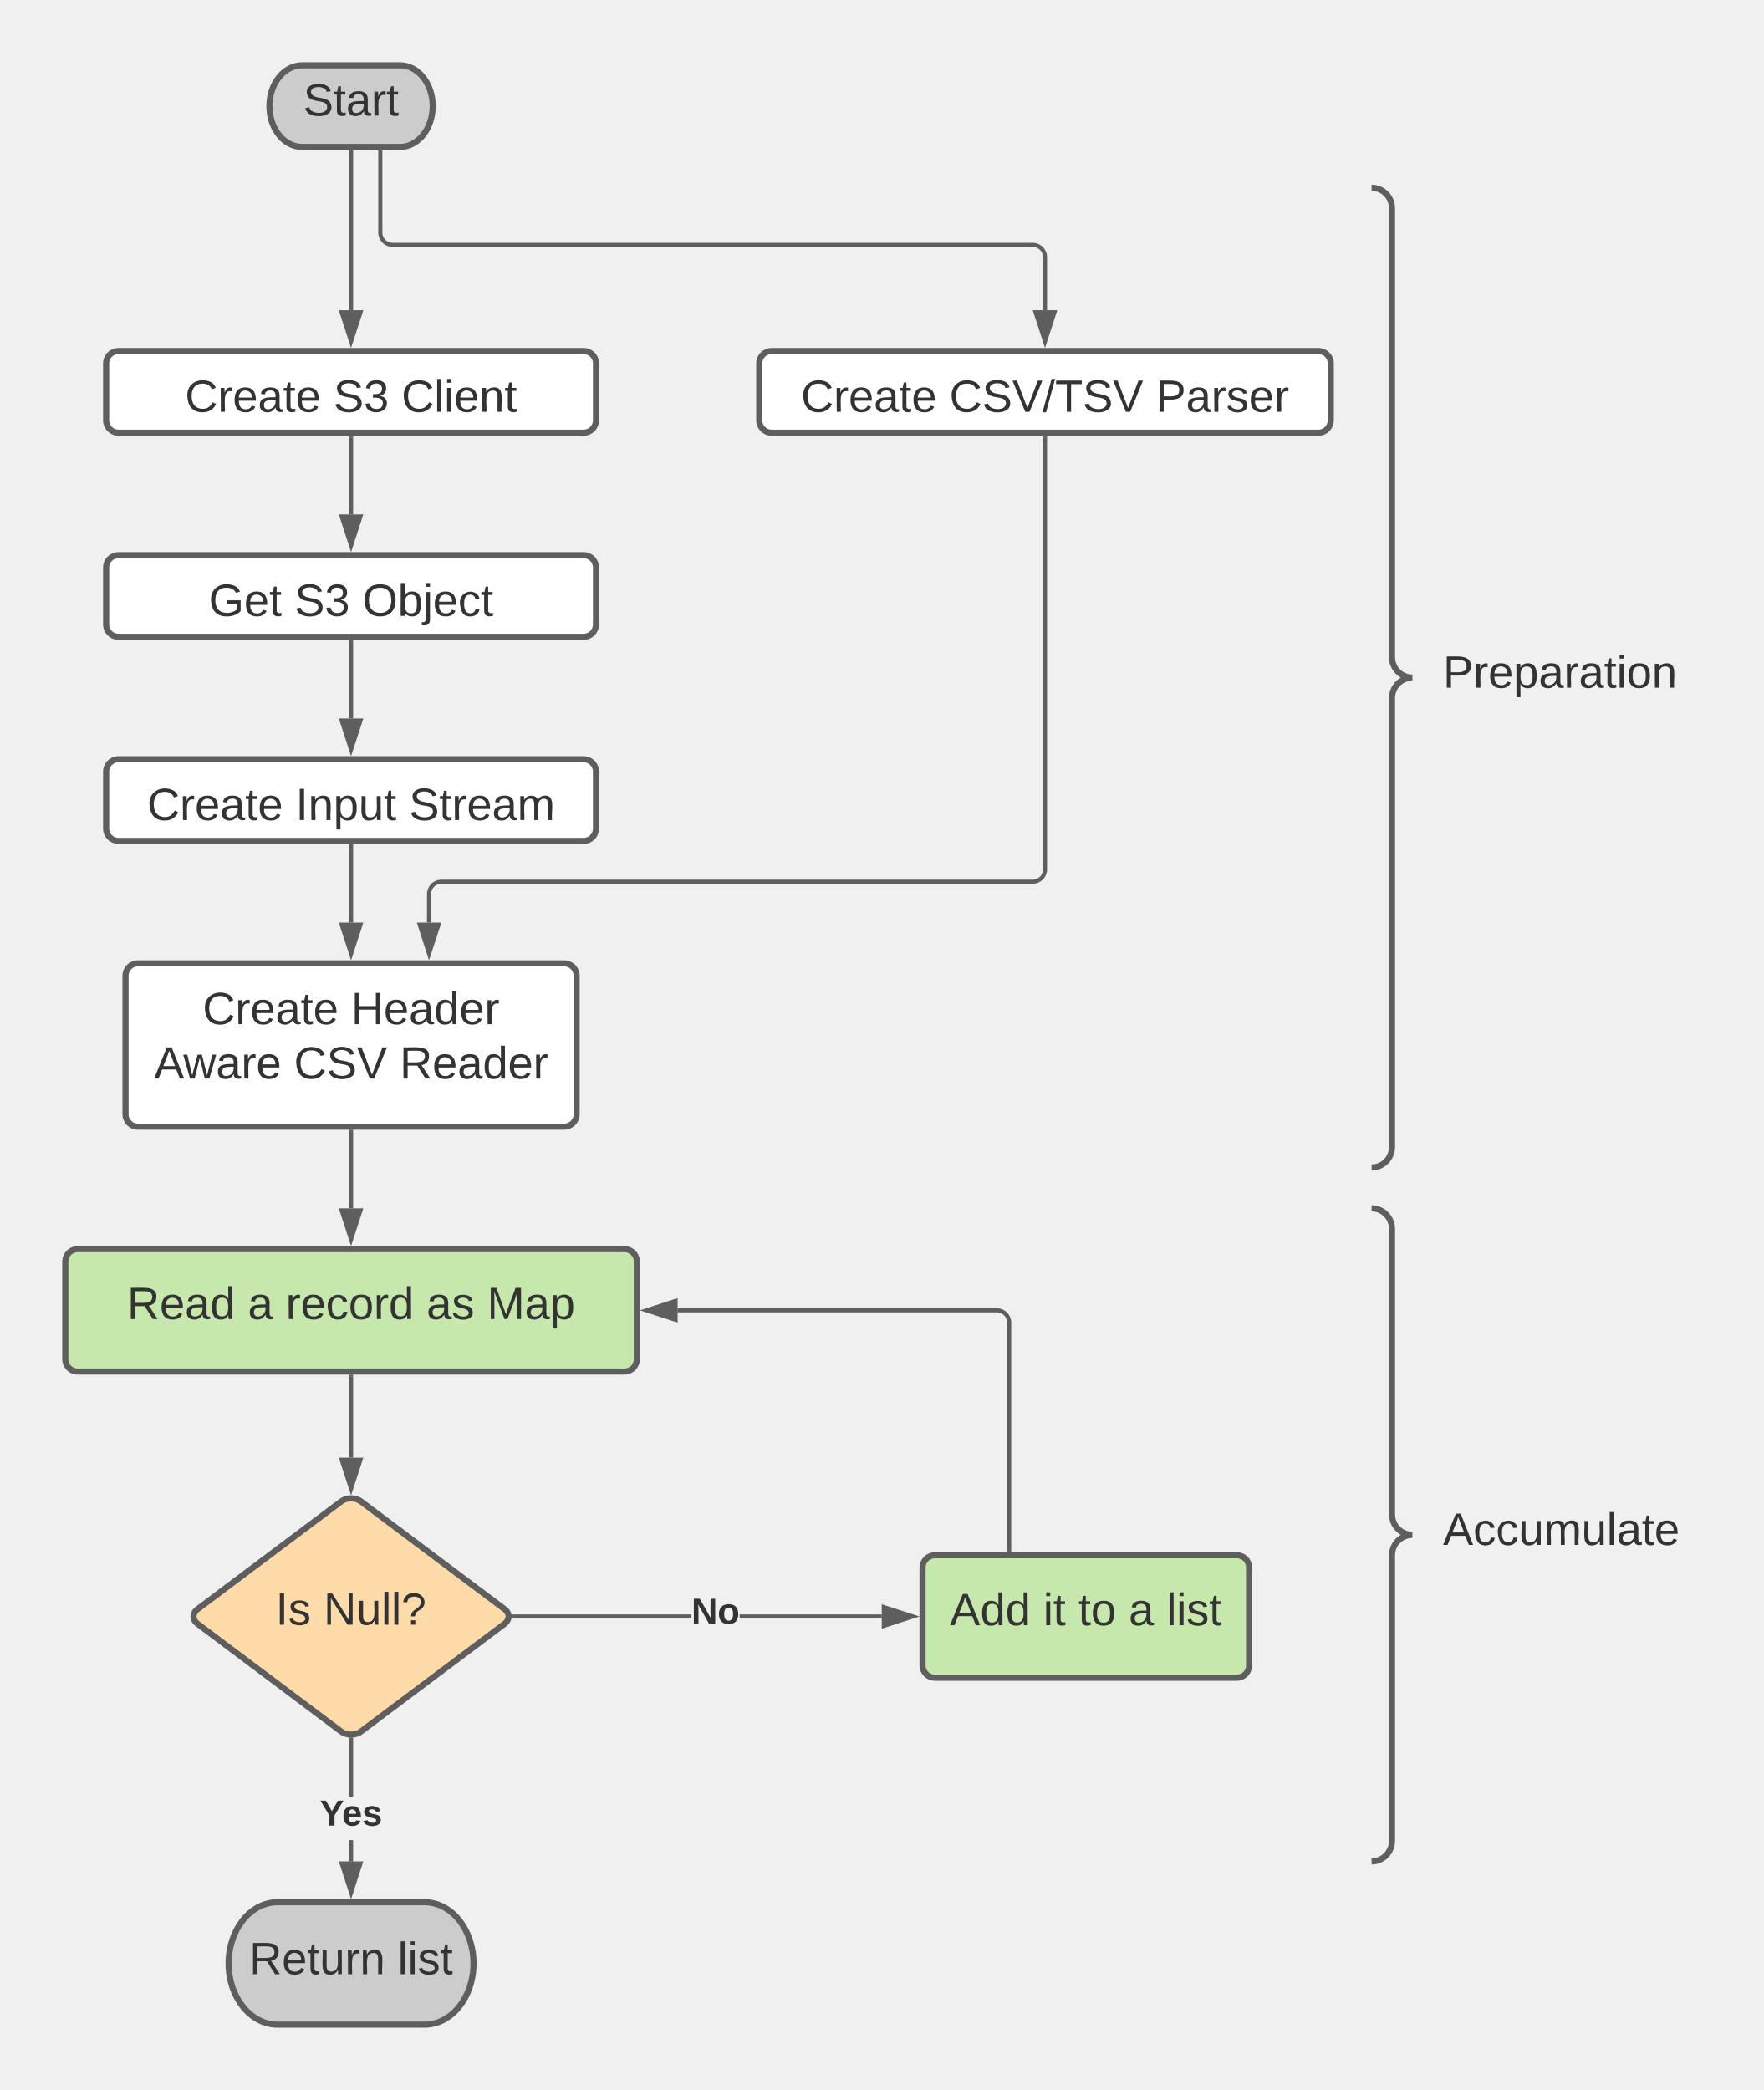
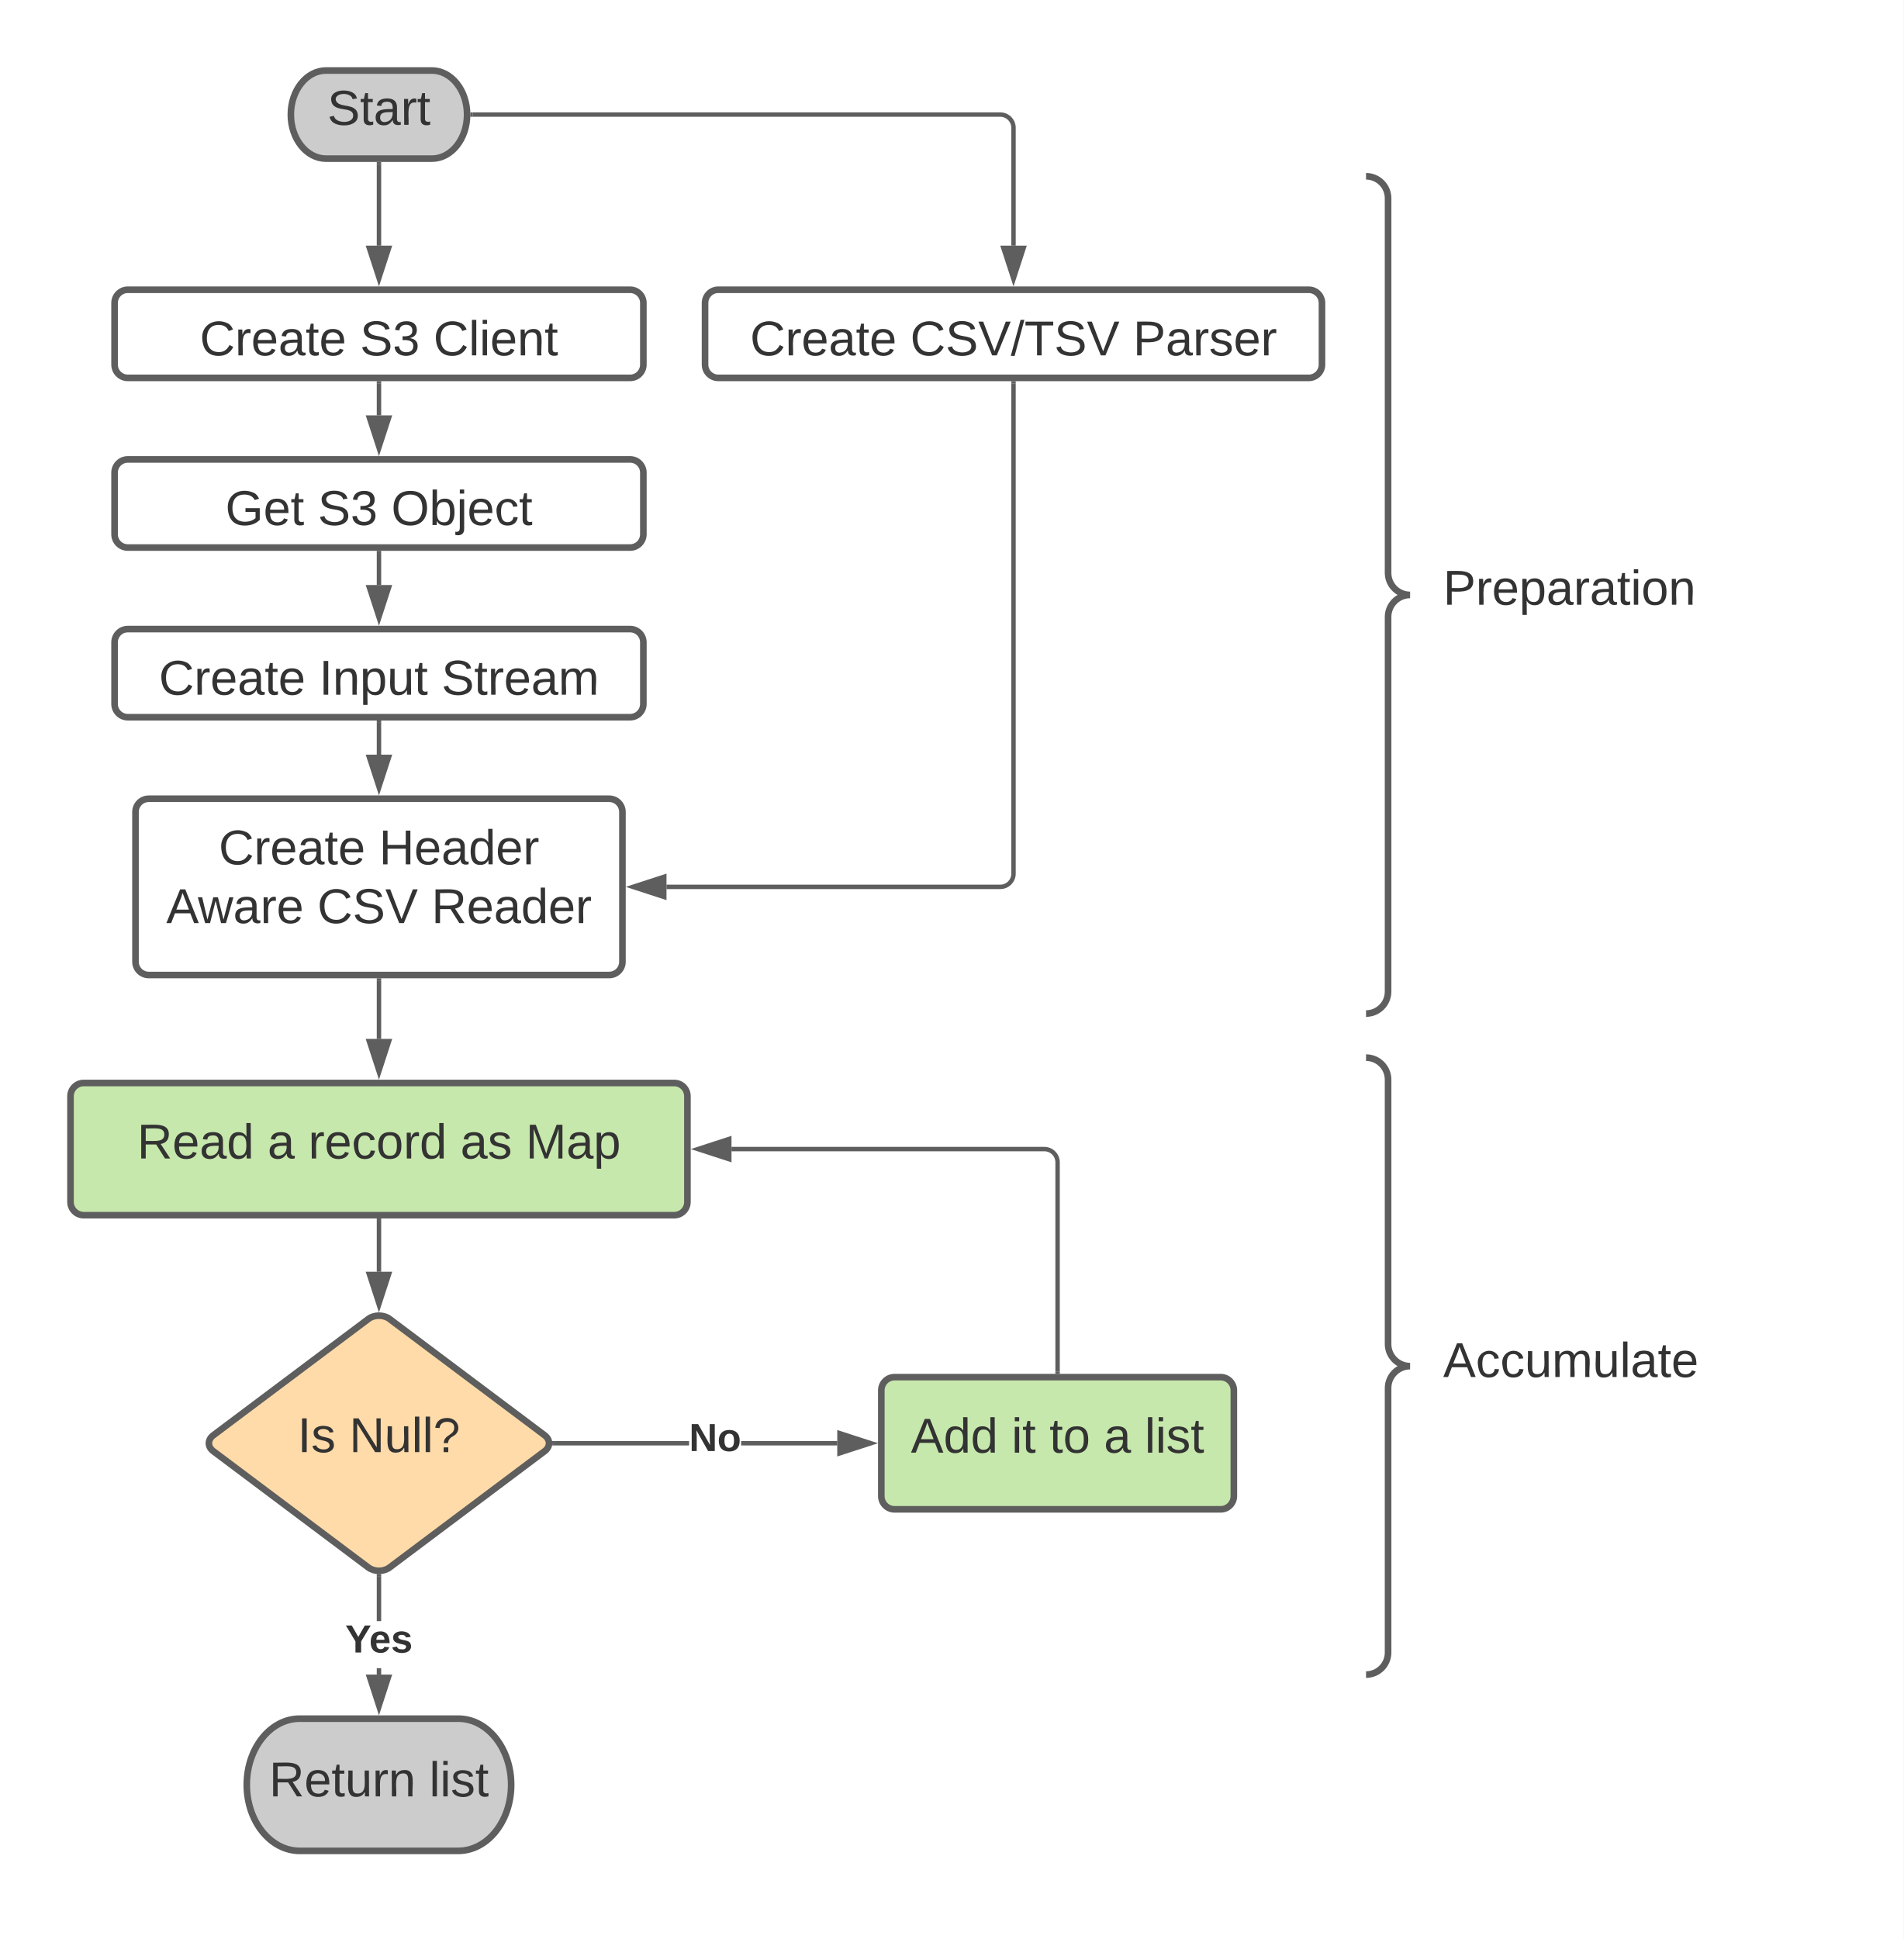
- <svg xmlns="http://www.w3.org/2000/svg" xmlns:ns1="lucid" xmlns:xlink="http://www.w3.org/1999/xlink" width="864" height="1024">
+ <svg xmlns="http://www.w3.org/2000/svg" xmlns:ns1="lucid" xmlns:xlink="http://www.w3.org/1999/xlink" width="864" height="880">
  <g transform="translate(0 0)" ns1:page-tab-id="0_0">
+     <path d="M0 0h864v880H0z" fill="#fff" />
    <path d="M196 32c8.84 0 16 8.95 16 20s-7.16 20-16 20h-48c-8.84 0-16-8.95-16-20s7.16-20 16-20z" stroke="#5e5e5e" stroke-width="3" fill="#ccc" />
    <use xlink:href="#a" transform="matrix(1,0,0,1,137,37) translate(11.57407 19.65278)" />
-     <path d="M52 178c0-3.3 2.7-6 6-6h228c3.3 0 6 2.7 6 6v28c0 3.3-2.7 6-6 6H58c-3.3 0-6-2.7-6-6z" stroke="#5e5e5e" stroke-width="3" fill="#fff" />
-     <use xlink:href="#b" transform="matrix(1,0,0,1,64,184) translate(26.67284 17.77778)" />
-     <use xlink:href="#c" transform="matrix(1,0,0,1,64,184) translate(99.38889 17.77778)" />
-     <use xlink:href="#d" transform="matrix(1,0,0,1,64,184) translate(132.7222 17.77778)" />
-     <path d="M52 278c0-3.3 2.7-6 6-6h228c3.3 0 6 2.7 6 6v28c0 3.3-2.7 6-6 6H58c-3.3 0-6-2.7-6-6z" stroke="#5e5e5e" stroke-width="3" fill="#fff" />
-     <use xlink:href="#e" transform="matrix(1,0,0,1,64,284) translate(38.27778 17.77778)" />
-     <use xlink:href="#c" transform="matrix(1,0,0,1,64,284) translate(80.25309 17.77778)" />
-     <use xlink:href="#f" transform="matrix(1,0,0,1,64,284) translate(113.5864 17.77778)" />
-     <path d="M52 378c0-3.3 2.7-6 6-6h228c3.3 0 6 2.7 6 6v28c0 3.3-2.7 6-6 6H58c-3.3 0-6-2.7-6-6z" stroke="#5e5e5e" stroke-width="3" fill="#fff" />
-     <use xlink:href="#b" transform="matrix(1,0,0,1,64,384) translate(8.123457 17.77778)" />
-     <use xlink:href="#g" transform="matrix(1,0,0,1,64,384) translate(80.83951 17.77778)" />
-     <use xlink:href="#h" transform="matrix(1,0,0,1,64,384) translate(136.3951 17.77778)" />
-     <path d="M172 74.5V152" stroke="#5e5e5e" stroke-width="2" fill="none" />
+     <path d="M52 137.5c0-3.3 2.7-6 6-6h228c3.3 0 6 2.7 6 6v28c0 3.3-2.7 6-6 6H58c-3.3 0-6-2.7-6-6z" stroke="#5e5e5e" stroke-width="3" fill="#fff" />
+     <use xlink:href="#b" transform="matrix(1,0,0,1,64,143.5) translate(26.67284 17.77778)" />
+     <use xlink:href="#c" transform="matrix(1,0,0,1,64,143.5) translate(99.38889 17.77778)" />
+     <use xlink:href="#d" transform="matrix(1,0,0,1,64,143.5) translate(132.7222 17.77778)" />
+     <path d="M52 214.5c0-3.3 2.7-6 6-6h228c3.3 0 6 2.7 6 6v28c0 3.3-2.7 6-6 6H58c-3.3 0-6-2.7-6-6z" stroke="#5e5e5e" stroke-width="3" fill="#fff" />
+     <use xlink:href="#e" transform="matrix(1,0,0,1,64,220.5) translate(38.27778 17.77778)" />
+     <use xlink:href="#c" transform="matrix(1,0,0,1,64,220.5) translate(80.25309 17.77778)" />
+     <use xlink:href="#f" transform="matrix(1,0,0,1,64,220.5) translate(113.5864 17.77778)" />
+     <path d="M52 291.5c0-3.3 2.7-6 6-6h228c3.3 0 6 2.7 6 6v28c0 3.3-2.7 6-6 6H58c-3.3 0-6-2.7-6-6z" stroke="#5e5e5e" stroke-width="3" fill="#fff" />
+     <use xlink:href="#b" transform="matrix(1,0,0,1,64,297.5) translate(8.123457 17.77778)" />
+     <use xlink:href="#g" transform="matrix(1,0,0,1,64,297.5) translate(80.83951 17.77778)" />
+     <use xlink:href="#h" transform="matrix(1,0,0,1,64,297.5) translate(136.3951 17.77778)" />
+     <path d="M172 74.5v37" stroke="#5e5e5e" stroke-width="2" fill="none" />
    <path d="M173 74.53h-2V73.5h2z" fill="#5e5e5e" />
-     <path d="M172 167.26L167.36 153h9.28z" stroke="#5e5e5e" stroke-width="2" fill="#5e5e5e" />
-     <path d="M172 214.5V252" stroke="#5e5e5e" stroke-width="2" fill="none" />
-     <path d="M173 214.53h-2v-1.03h2z" fill="#5e5e5e" />
-     <path d="M172 267.26L167.36 253h9.28z" stroke="#5e5e5e" stroke-width="2" fill="#5e5e5e" />
-     <path d="M172 314.5V352" stroke="#5e5e5e" stroke-width="2" fill="none" />
-     <path d="M173 314.53h-2v-1.03h2z" fill="#5e5e5e" />
-     <path d="M172 367.26L167.36 353h9.28z" stroke="#5e5e5e" stroke-width="2" fill="#5e5e5e" />
-     <path d="M372 178c0-3.3 2.7-6 6-6h268c3.3 0 6 2.7 6 6v28c0 3.3-2.7 6-6 6H378c-3.3 0-6-2.7-6-6z" stroke="#5e5e5e" stroke-width="3" fill="#fff" />
-     <use xlink:href="#b" transform="matrix(1,0,0,1,384,184) translate(8.432099 17.77778)" />
-     <use xlink:href="#i" transform="matrix(1,0,0,1,384,184) translate(81.14815 17.77778)" />
-     <use xlink:href="#j" transform="matrix(1,0,0,1,384,184) translate(182.2593 17.77778)" />
-     <path d="M186.33 74.5V114c0 3.3 2.7 6 6 6H506c3.3 0 6 2.7 6 6v26" stroke="#5e5e5e" stroke-width="2" fill="none" />
-     <path d="M187.33 74.53h-2V73.5h2z" fill="#5e5e5e" />
-     <path d="M512 167.26L507.36 153h9.28z" stroke="#5e5e5e" stroke-width="2" fill="#5e5e5e" />
-     <path d="M61.5 478c0-3.3 2.7-6 6-6h209c3.3 0 6 2.7 6 6v68c0 3.3-2.7 6-6 6h-209c-3.3 0-6-2.7-6-6z" stroke="#5e5e5e" stroke-width="3" fill="#fff" />
-     <use xlink:href="#b" transform="matrix(1,0,0,1,73.5,484) translate(25.78395 17.77778)" />
-     <use xlink:href="#k" transform="matrix(1,0,0,1,73.5,484) translate(98.5 17.77778)" />
-     <use xlink:href="#l" transform="matrix(1,0,0,1,73.5,484) translate(1.95679 44.44444)" />
-     <use xlink:href="#m" transform="matrix(1,0,0,1,73.5,484) translate(70.53704 44.44444)" />
-     <use xlink:href="#n" transform="matrix(1,0,0,1,73.5,484) translate(122.3272 44.44444)" />
-     <path d="M172 414.5V452" stroke="#5e5e5e" stroke-width="2" fill="none" />
-     <path d="M173 414.53h-2v-1.03h2z" fill="#5e5e5e" />
-     <path d="M172 467.26L167.36 453h9.28z" stroke="#5e5e5e" stroke-width="2" fill="#5e5e5e" />
-     <path d="M512 214.5V426c0 3.3-2.7 6-6 6H216.2c-3.3 0-6 2.7-6 6v14" stroke="#5e5e5e" stroke-width="2" fill="none" />
-     <path d="M513 214.53h-2v-1.03h2z" fill="#5e5e5e" />
-     <path d="M210.2 467.26L205.6 453h9.27z" stroke="#5e5e5e" stroke-width="2" fill="#5e5e5e" />
-     <path d="M32 618c0-3.3 2.7-6 6-6h268c3.3 0 6 2.7 6 6v48c0 3.3-2.7 6-6 6H38c-3.3 0-6-2.7-6-6z" stroke="#5e5e5e" stroke-width="3" fill="#c7e8ac" />
-     <use xlink:href="#o" transform="matrix(1,0,0,1,44,624) translate(18.24691 22.27778)" />
-     <use xlink:href="#p" transform="matrix(1,0,0,1,44,624) translate(77.44444 22.27778)" />
-     <use xlink:href="#q" transform="matrix(1,0,0,1,44,624) translate(95.96296 22.27778)" />
-     <use xlink:href="#r" transform="matrix(1,0,0,1,44,624) translate(164.9753 22.27778)" />
-     <use xlink:href="#s" transform="matrix(1,0,0,1,44,624) translate(194.6049 22.27778)" />
-     <path d="M172 554.5V592" stroke="#5e5e5e" stroke-width="2" fill="none" />
-     <path d="M173 554.53h-2v-1.03h2z" fill="#5e5e5e" />
-     <path d="M172 607.26L167.36 593h9.28z" stroke="#5e5e5e" stroke-width="2" fill="#5e5e5e" />
-     <path d="M167.2 735.6c2.65-2 6.95-2 9.6 0l70.4 52.8c2.65 2 2.65 5.2 0 7.2l-70.4 52.8c-2.65 2-6.95 2-9.6 0l-70.4-52.8c-2.65-2-2.65-5.2 0-7.2z" stroke="#5e5e5e" stroke-width="3" fill="#ffdba9" />
-     <use xlink:href="#t" transform="matrix(1,0,0,1,97,737) translate(38.06056 59.02778)" />
-     <use xlink:href="#u" transform="matrix(1,0,0,1,97,737) translate(61.51735 59.02778)" />
-     <path d="M172 674.5v39.67" stroke="#5e5e5e" stroke-width="2" fill="none" />
-     <path d="M173 674.53h-2v-1.03h2z" fill="#5e5e5e" />
-     <path d="M172 729.43l-4.64-14.26h9.28z" stroke="#5e5e5e" stroke-width="2" fill="#5e5e5e" />
-     <path d="M173 912h-2v-10.42h2zm0-31.75h-2v-27.92h2z" fill="#5e5e5e" />
-     <path d="M173 851.35v1h-2v-1.04zM172 927.26L167.36 913h9.28z" fill="#5e5e5e" />
-     <path d="M172 930.5l-6-18.5h12zm-3.26-16.5l3.26 10.03 3.26-10.03z" fill="#5e5e5e" />
-     <use xlink:href="#v" transform="matrix(1,0,0,1,156.6914,880.248) translate(0 14.22222)" />
-     <path d="M208 932c13.25 0 24 13.43 24 30s-10.75 30-24 30h-72c-13.25 0-24-13.43-24-30s10.75-30 24-30z" stroke="#5e5e5e" stroke-width="3" fill="#ccc" />
-     <use xlink:href="#w" transform="matrix(1,0,0,1,117,937) translate(5.123457 30.27778)" />
-     <use xlink:href="#x" transform="matrix(1,0,0,1,117,937) translate(77.83951 30.27778)" />
-     <path d="M338.75 793H251.6v-2h87.15zm93.25 0h-69.64v-2H432z" fill="#5e5e5e" />
-     <path d="M251.64 793h-1.1l.18-.4-.28-1.6h1.2zM447.26 792L433 796.64v-9.28z" fill="#5e5e5e" />
-     <path d="M450.5 792l-18.5 6v-12zm-16.5 3.26l10.03-3.26-10.03-3.26z" fill="#5e5e5e" />
+     <path d="M172 126.76l-4.64-14.26h9.28z" stroke="#5e5e5e" stroke-width="2" fill="#5e5e5e" />
+     <path d="M172 174v14.5" stroke="#5e5e5e" stroke-width="2" fill="none" />
+     <path d="M173 174.03h-2V173h2z" fill="#5e5e5e" />
+     <path d="M172 203.76l-4.64-14.26h9.28z" stroke="#5e5e5e" stroke-width="2" fill="#5e5e5e" />
+     <path d="M172 251v14.5" stroke="#5e5e5e" stroke-width="2" fill="none" />
+     <path d="M173 251.03h-2V250h2z" fill="#5e5e5e" />
+     <path d="M172 280.76l-4.64-14.26h9.28z" stroke="#5e5e5e" stroke-width="2" fill="#5e5e5e" />
+     <path d="M320 137.5c0-3.3 2.7-6 6-6h268c3.3 0 6 2.7 6 6v28c0 3.3-2.7 6-6 6H326c-3.3 0-6-2.7-6-6z" stroke="#5e5e5e" stroke-width="3" fill="#fff" />
+     <use xlink:href="#b" transform="matrix(1,0,0,1,332,143.5) translate(8.432099 17.77778)" />
+     <use xlink:href="#i" transform="matrix(1,0,0,1,332,143.5) translate(81.14815 17.77778)" />
+     <use xlink:href="#j" transform="matrix(1,0,0,1,332,143.5) translate(182.2593 17.77778)" />
+     <path d="M214.5 52H454c3.3 0 6 2.7 6 6v53.5" stroke="#5e5e5e" stroke-width="2" fill="none" />
+     <path d="M214.53 53h-1.14l.1-.93-.03-1.07h1.06z" fill="#5e5e5e" />
+     <path d="M460 126.76l-4.64-14.26h9.28z" stroke="#5e5e5e" stroke-width="2" fill="#5e5e5e" />
+     <path d="M61.5 368.5c0-3.3 2.7-6 6-6h209c3.3 0 6 2.7 6 6v68c0 3.3-2.7 6-6 6h-209c-3.3 0-6-2.7-6-6z" stroke="#5e5e5e" stroke-width="3" fill="#fff" />
+     <use xlink:href="#b" transform="matrix(1,0,0,1,73.5,374.5) translate(25.78395 17.77778)" />
+     <use xlink:href="#k" transform="matrix(1,0,0,1,73.5,374.5) translate(98.5 17.77778)" />
+     <use xlink:href="#l" transform="matrix(1,0,0,1,73.5,374.5) translate(1.95679 44.44444)" />
+     <use xlink:href="#m" transform="matrix(1,0,0,1,73.5,374.5) translate(70.53704 44.44444)" />
+     <use xlink:href="#n" transform="matrix(1,0,0,1,73.5,374.5) translate(122.3272 44.44444)" />
+     <path d="M172 328v14.5" stroke="#5e5e5e" stroke-width="2" fill="none" />
+     <path d="M173 328.03h-2V327h2z" fill="#5e5e5e" />
+     <path d="M172 357.76l-4.64-14.26h9.28z" stroke="#5e5e5e" stroke-width="2" fill="#5e5e5e" />
+     <path d="M460 174v222.5c0 3.3-2.7 6-6 6H302.5" stroke="#5e5e5e" stroke-width="2" fill="none" />
+     <path d="M461 174.03h-2V173h2z" fill="#5e5e5e" />
+     <path d="M287.24 402.5l14.26-4.64v9.28z" stroke="#5e5e5e" stroke-width="2" fill="#5e5e5e" />
+     <path d="M32 497.5c0-3.3 2.7-6 6-6h268c3.3 0 6 2.7 6 6v48c0 3.3-2.7 6-6 6H38c-3.3 0-6-2.7-6-6z" stroke="#5e5e5e" stroke-width="3" fill="#c7e8ac" />
+     <use xlink:href="#o" transform="matrix(1,0,0,1,44,503.5) translate(18.24691 22.27778)" />
+     <use xlink:href="#p" transform="matrix(1,0,0,1,44,503.5) translate(77.44444 22.27778)" />
+     <use xlink:href="#q" transform="matrix(1,0,0,1,44,503.5) translate(95.96296 22.27778)" />
+     <use xlink:href="#r" transform="matrix(1,0,0,1,44,503.5) translate(164.9753 22.27778)" />
+     <use xlink:href="#s" transform="matrix(1,0,0,1,44,503.5) translate(194.6049 22.27778)" />
+     <path d="M172 445v26.5" stroke="#5e5e5e" stroke-width="2" fill="none" />
+     <path d="M173 445.03h-2V444h2z" fill="#5e5e5e" />
+     <path d="M172 486.76l-4.64-14.26h9.28z" stroke="#5e5e5e" stroke-width="2" fill="#5e5e5e" />
+     <path d="M167.2 598.6c2.65-2 6.95-2 9.6 0l70.4 52.8c2.65 2 2.65 5.2 0 7.2l-70.4 52.8c-2.65 2-6.95 2-9.6 0l-70.4-52.8c-2.65-2-2.65-5.2 0-7.2z" stroke="#5e5e5e" stroke-width="3" fill="#ffdba9" />
+     <use xlink:href="#t" transform="matrix(1,0,0,1,97,600) translate(38.06056 59.02778)" />
+     <use xlink:href="#u" transform="matrix(1,0,0,1,97,600) translate(61.51735 59.02778)" />
+     <path d="M172 554v23.17" stroke="#5e5e5e" stroke-width="2" fill="none" />
+     <path d="M173 554.03h-2V553h2z" fill="#5e5e5e" />
+     <path d="M172 592.43l-4.64-14.26h9.28z" stroke="#5e5e5e" stroke-width="2" fill="#5e5e5e" />
+     <path d="M173 760h-2v-2.92h2zm0-24.25h-2v-20.42h2z" fill="#5e5e5e" />
+     <path d="M173 714.35v1h-2v-1.04zM172 775.26L167.36 761h9.28z" fill="#5e5e5e" />
+     <path d="M172 778.5l-6-18.5h12zm-3.26-16.5l3.26 10.03 3.26-10.03z" fill="#5e5e5e" />
+     <use xlink:href="#v" transform="matrix(1,0,0,1,156.6914,735.748) translate(0 14.22222)" />
+     <path d="M208 780c13.25 0 24 13.43 24 30s-10.75 30-24 30h-72c-13.25 0-24-13.43-24-30s10.75-30 24-30z" stroke="#5e5e5e" stroke-width="3" fill="#ccc" />
+     <use xlink:href="#w" transform="matrix(1,0,0,1,117,785) translate(5.123457 30.27778)" />
+     <use xlink:href="#x" transform="matrix(1,0,0,1,117,785) translate(77.83951 30.27778)" />
+     <path d="M312.75 656H251.6v-2h61.15zm67.25 0h-43.64v-2H380z" fill="#5e5e5e" />
+     <path d="M251.64 656h-1.1l.18-.4-.28-1.6h1.2zM395.26 655L381 659.64v-9.28z" fill="#5e5e5e" />
+     <path d="M398.5 655l-18.5 6v-12zm-16.5 3.26l10.03-3.26-10.03-3.26z" fill="#5e5e5e" />
    <g>
-       <use xlink:href="#y" transform="matrix(1,0,0,1,338.7531,781.3333) translate(0 14.22222)" />
+       <use xlink:href="#y" transform="matrix(1,0,0,1,312.7531,644.3333) translate(0 14.22222)" />
    </g>
-     <path d="M452 768c0-3.3 2.7-6 6-6h148c3.3 0 6 2.7 6 6v48c0 3.3-2.7 6-6 6H458c-3.3 0-6-2.7-6-6z" stroke="#5e5e5e" stroke-width="3" fill="#c7e8ac" />
+     <path d="M400 631c0-3.3 2.7-6 6-6h148c3.3 0 6 2.7 6 6v48c0 3.3-2.7 6-6 6H406c-3.3 0-6-2.7-6-6z" stroke="#5e5e5e" stroke-width="3" fill="#c7e8ac" />
    <g>
-       <use xlink:href="#z" transform="matrix(1,0,0,1,464,774) translate(1.425926 22.27778)" />
-       <use xlink:href="#A" transform="matrix(1,0,0,1,464,774) translate(47.10494 22.27778)" />
-       <use xlink:href="#B" transform="matrix(1,0,0,1,464,774) translate(64.32716 22.27778)" />
-       <use xlink:href="#p" transform="matrix(1,0,0,1,464,774) translate(89.01852 22.27778)" />
-       <use xlink:href="#x" transform="matrix(1,0,0,1,464,774) translate(107.537 22.27778)" />
+       <use xlink:href="#z" transform="matrix(1,0,0,1,412,637) translate(1.425926 22.27778)" />
+       <use xlink:href="#A" transform="matrix(1,0,0,1,412,637) translate(47.10494 22.27778)" />
+       <use xlink:href="#B" transform="matrix(1,0,0,1,412,637) translate(64.32716 22.27778)" />
+       <use xlink:href="#p" transform="matrix(1,0,0,1,412,637) translate(89.01852 22.27778)" />
+       <use xlink:href="#x" transform="matrix(1,0,0,1,412,637) translate(107.537 22.27778)" />
    </g>
-     <path d="M494.44 759.5V648c0-3.3-2.7-6-6-6H332" stroke="#5e5e5e" stroke-width="2" fill="none" />
-     <path d="M495.44 760.5h-2v-1.03h2z" fill="#5e5e5e" />
-     <path d="M316.74 642l14.26-4.64v9.28z" stroke="#5e5e5e" stroke-width="2" fill="#5e5e5e" />
-     <path d="M672 98c0-3.3 2.7-6 6-6h68c3.3 0 6 2.7 6 6v468c0 3.3-2.7 6-6 6h-68c-3.3 0-6-2.7-6-6z" fill="none" />
-     <path d="M672 572c5.52 0 10-4.48 10-10V342c0-5.52 4.48-10 10-10-5.52 0-10-4.48-10-10V102c0-5.52-4.48-10-10-10" stroke="#5e5e5e" stroke-width="3" fill="none" />
+     <path d="M480 622.5v-95c0-3.3-2.7-6-6-6H332" stroke="#5e5e5e" stroke-width="2" fill="none" />
+     <path d="M481 623.5h-2v-1.03h2z" fill="#5e5e5e" />
+     <path d="M316.74 521.5l14.26-4.64v9.28z" stroke="#5e5e5e" stroke-width="2" fill="#5e5e5e" />
+     <path d="M620 86c0-3.3 2.7-6 6-6h68c3.3 0 6 2.7 6 6v368c0 3.3-2.7 6-6 6h-68c-3.3 0-6-2.7-6-6z" fill="none" />
+     <path d="M620 460c5.52 0 10-4.48 10-10V280c0-5.52 4.48-10 10-10-5.52 0-10-4.48-10-10V90c0-5.52-4.48-10-10-10" stroke="#5e5e5e" stroke-width="3" fill="none" />
    <g>
-       <use xlink:href="#C" transform="matrix(1,0,0,1,707,97) translate(0 239.9444)" />
+       <use xlink:href="#C" transform="matrix(1,0,0,1,655,85) translate(0 189.4444)" />
    </g>
-     <path d="M672 598c0-3.3 2.7-6 6-6h68c3.3 0 6 2.7 6 6v308c0 3.3-2.7 6-6 6h-68c-3.3 0-6-2.7-6-6z" fill="none" />
-     <path d="M672 912c5.52 0 10-4.48 10-10V762c0-5.52 4.48-10 10-10-5.52 0-10-4.48-10-10V602c0-5.52-4.48-10-10-10" stroke="#5e5e5e" stroke-width="3" fill="none" />
+     <path d="M620 486c0-3.3 2.7-6 6-6h68c3.3 0 6 2.7 6 6v268c0 3.3-2.7 6-6 6h-68c-3.3 0-6-2.7-6-6z" fill="none" />
+     <path d="M620 760c5.52 0 10-4.48 10-10V630c0-5.52 4.48-10 10-10-5.52 0-10-4.48-10-10V490c0-5.52-4.48-10-10-10" stroke="#5e5e5e" stroke-width="3" fill="none" />
    <g>
-       <use xlink:href="#D" transform="matrix(1,0,0,1,707,597) translate(0 159.9444)" />
+       <use xlink:href="#D" transform="matrix(1,0,0,1,655,485) translate(0 139.9444)" />
    </g>
    <defs>
      <path fill="#333" d="M185-189c-5-48-123-54-124 2 14 75 158 14 163 119 3 78-121 87-175 55-17-10-28-26-33-46l33-7c5 56 141 63 141-1 0-78-155-14-162-118-5-82 145-84 179-34 5 7 8 16 11 25" id="E" />
      <path fill="#333" d="M59-47c-2 24 18 29 38 22v24C64 9 27 4 27-40v-127H5v-23h24l9-43h21v43h35v23H59v120" id="F" />
      <path fill="#333" d="M141-36C126-15 110 5 73 4 37 3 15-17 15-53c-1-64 63-63 125-63 3-35-9-54-41-54-24 1-41 7-42 31l-33-3c5-37 33-52 76-52 45 0 72 20 72 64v82c-1 20 7 32 28 27v20c-31 9-61-2-59-35zM48-53c0 20 12 33 32 33 41-3 63-29 60-74-43 2-92-5-92 41" id="G" />
      <path fill="#333" d="M114-163C36-179 61-72 57 0H25l-1-190h30c1 12-1 29 2 39 6-27 23-49 58-41v29" id="H" />
      <g id="a">
        <use transform="matrix(0.0617284,0,0,0.0617284,0,0)" xlink:href="#E" />
        <use transform="matrix(0.0617284,0,0,0.0617284,14.81481,0)" xlink:href="#F" />
        <use transform="matrix(0.0617284,0,0,0.0617284,20.98765,0)" xlink:href="#G" />
        <use transform="matrix(0.0617284,0,0,0.0617284,33.33333,0)" xlink:href="#H" />
        <use transform="matrix(0.0617284,0,0,0.0617284,40.67901,0)" xlink:href="#F" />
      </g>
      <path fill="#333" d="M212-179c-10-28-35-45-73-45-59 0-87 40-87 99 0 60 29 101 89 101 43 0 62-24 78-52l27 14C228-24 195 4 139 4 59 4 22-46 18-125c-6-104 99-153 187-111 19 9 31 26 39 46" id="I" />
      <path fill="#333" d="M100-194c63 0 86 42 84 106H49c0 40 14 67 53 68 26 1 43-12 49-29l28 8c-11 28-37 45-77 45C44 4 14-33 15-96c1-61 26-98 85-98zm52 81c6-60-76-77-97-28-3 7-6 17-6 28h103" id="J" />
      <g id="b">
        <use transform="matrix(0.0617284,0,0,0.0617284,0,0)" xlink:href="#I" />
        <use transform="matrix(0.0617284,0,0,0.0617284,15.98765,0)" xlink:href="#H" />
        <use transform="matrix(0.0617284,0,0,0.0617284,23.33333,0)" xlink:href="#J" />
        <use transform="matrix(0.0617284,0,0,0.0617284,35.67901,0)" xlink:href="#G" />
        <use transform="matrix(0.0617284,0,0,0.0617284,48.02469,0)" xlink:href="#F" />
        <use transform="matrix(0.0617284,0,0,0.0617284,54.19753,0)" xlink:href="#J" />
      </g>
      <path fill="#333" d="M126-127c33 6 58 20 58 59 0 88-139 92-164 29-3-8-5-16-6-25l32-3c6 27 21 44 54 44 32 0 52-15 52-46 0-38-36-46-79-43v-28c39 1 72-4 72-42 0-27-17-43-46-43-28 0-47 15-49 41l-32-3c6-42 35-63 81-64 48-1 79 21 79 65 0 36-21 52-52 59" id="K" />
      <g id="c">
        <use transform="matrix(0.0617284,0,0,0.0617284,0,0)" xlink:href="#E" />
        <use transform="matrix(0.0617284,0,0,0.0617284,14.81481,0)" xlink:href="#K" />
      </g>
      <path fill="#333" d="M24 0v-261h32V0H24" id="L" />
      <path fill="#333" d="M24-231v-30h32v30H24zM24 0v-190h32V0H24" id="M" />
      <path fill="#333" d="M117-194c89-4 53 116 60 194h-32v-121c0-31-8-49-39-48C34-167 62-67 57 0H25l-1-190h30c1 10-1 24 2 32 11-22 29-35 61-36" id="N" />
      <g id="d">
        <use transform="matrix(0.0617284,0,0,0.0617284,0,0)" xlink:href="#I" />
        <use transform="matrix(0.0617284,0,0,0.0617284,15.98765,0)" xlink:href="#L" />
        <use transform="matrix(0.0617284,0,0,0.0617284,20.8642,0)" xlink:href="#M" />
        <use transform="matrix(0.0617284,0,0,0.0617284,25.74074,0)" xlink:href="#J" />
        <use transform="matrix(0.0617284,0,0,0.0617284,38.08642,0)" xlink:href="#N" />
        <use transform="matrix(0.0617284,0,0,0.0617284,50.4321,0)" xlink:href="#F" />
      </g>
      <path fill="#333" d="M143 4C61 4 22-44 18-125c-5-107 100-154 193-111 17 8 29 25 37 43l-32 9c-13-25-37-40-76-40-61 0-88 39-88 99 0 61 29 100 91 101 35 0 62-11 79-27v-45h-74v-28h105v86C228-13 192 4 143 4" id="O" />
      <g id="e">
        <use transform="matrix(0.0617284,0,0,0.0617284,0,0)" xlink:href="#O" />
        <use transform="matrix(0.0617284,0,0,0.0617284,17.28395,0)" xlink:href="#J" />
        <use transform="matrix(0.0617284,0,0,0.0617284,29.62963,0)" xlink:href="#F" />
      </g>
      <path fill="#333" d="M140-251c81 0 123 46 123 126C263-46 219 4 140 4 59 4 17-45 17-125s42-126 123-126zm0 227c63 0 89-41 89-101s-29-99-89-99c-61 0-89 39-89 99S79-25 140-24" id="P" />
      <path fill="#333" d="M115-194c53 0 69 39 70 98 0 66-23 100-70 100C84 3 66-7 56-30L54 0H23l1-261h32v101c10-23 28-34 59-34zm-8 174c40 0 45-34 45-75 0-40-5-75-45-74-42 0-51 32-51 76 0 43 10 73 51 73" id="Q" />
      <path fill="#333" d="M24-231v-30h32v30H24zM-9 49c24 4 33-6 33-30v-209h32V24c2 40-23 58-65 49V49" id="R" />
      <path fill="#333" d="M96-169c-40 0-48 33-48 73s9 75 48 75c24 0 41-14 43-38l32 2c-6 37-31 61-74 61-59 0-76-41-82-99-10-93 101-131 147-64 4 7 5 14 7 22l-32 3c-4-21-16-35-41-35" id="S" />
      <g id="f">
        <use transform="matrix(0.0617284,0,0,0.0617284,0,0)" xlink:href="#P" />
        <use transform="matrix(0.0617284,0,0,0.0617284,17.28395,0)" xlink:href="#Q" />
        <use transform="matrix(0.0617284,0,0,0.0617284,29.62963,0)" xlink:href="#R" />
        <use transform="matrix(0.0617284,0,0,0.0617284,34.50617,0)" xlink:href="#J" />
        <use transform="matrix(0.0617284,0,0,0.0617284,46.85185,0)" xlink:href="#S" />
        <use transform="matrix(0.0617284,0,0,0.0617284,57.96296,0)" xlink:href="#F" />
      </g>
      <path fill="#333" d="M33 0v-248h34V0H33" id="T" />
      <path fill="#333" d="M115-194c55 1 70 41 70 98S169 2 115 4C84 4 66-9 55-30l1 105H24l-1-265h31l2 30c10-21 28-34 59-34zm-8 174c40 0 45-34 45-75s-6-73-45-74c-42 0-51 32-51 76 0 43 10 73 51 73" id="U" />
      <path fill="#333" d="M84 4C-5 8 30-112 23-190h32v120c0 31 7 50 39 49 72-2 45-101 50-169h31l1 190h-30c-1-10 1-25-2-33-11 22-28 36-60 37" id="V" />
      <g id="g">
        <use transform="matrix(0.0617284,0,0,0.0617284,0,0)" xlink:href="#T" />
        <use transform="matrix(0.0617284,0,0,0.0617284,6.17284,0)" xlink:href="#N" />
        <use transform="matrix(0.0617284,0,0,0.0617284,18.51852,0)" xlink:href="#U" />
        <use transform="matrix(0.0617284,0,0,0.0617284,30.8642,0)" xlink:href="#V" />
        <use transform="matrix(0.0617284,0,0,0.0617284,43.20988,0)" xlink:href="#F" />
      </g>
      <path fill="#333" d="M210-169c-67 3-38 105-44 169h-31v-121c0-29-5-50-35-48C34-165 62-65 56 0H25l-1-190h30c1 10-1 24 2 32 10-44 99-50 107 0 11-21 27-35 58-36 85-2 47 119 55 194h-31v-121c0-29-5-49-35-48" id="W" />
      <g id="h">
        <use transform="matrix(0.0617284,0,0,0.0617284,0,0)" xlink:href="#E" />
        <use transform="matrix(0.0617284,0,0,0.0617284,14.81481,0)" xlink:href="#F" />
        <use transform="matrix(0.0617284,0,0,0.0617284,20.98765,0)" xlink:href="#H" />
        <use transform="matrix(0.0617284,0,0,0.0617284,28.33333,0)" xlink:href="#J" />
        <use transform="matrix(0.0617284,0,0,0.0617284,40.67901,0)" xlink:href="#G" />
        <use transform="matrix(0.0617284,0,0,0.0617284,53.02469,0)" xlink:href="#W" />
      </g>
      <path fill="#333" d="M137 0h-34L2-248h35l83 218 83-218h36" id="X" />
      <path fill="#333" d="M0 4l72-265h28L28 4H0" id="Y" />
      <path fill="#333" d="M127-220V0H93v-220H8v-28h204v28h-85" id="Z" />
      <g id="i">
        <use transform="matrix(0.0617284,0,0,0.0617284,0,0)" xlink:href="#I" />
        <use transform="matrix(0.0617284,0,0,0.0617284,15.98765,0)" xlink:href="#E" />
        <use transform="matrix(0.0617284,0,0,0.0617284,30.80247,0)" xlink:href="#X" />
        <use transform="matrix(0.0617284,0,0,0.0617284,45.61728,0)" xlink:href="#Y" />
        <use transform="matrix(0.0617284,0,0,0.0617284,51.79012,0)" xlink:href="#Z" />
        <use transform="matrix(0.0617284,0,0,0.0617284,65.30864,0)" xlink:href="#E" />
        <use transform="matrix(0.0617284,0,0,0.0617284,80.12346,0)" xlink:href="#X" />
      </g>
      <path fill="#333" d="M30-248c87 1 191-15 191 75 0 78-77 80-158 76V0H30v-248zm33 125c57 0 124 11 124-50 0-59-68-47-124-48v98" id="aa" />
      <path fill="#333" d="M135-143c-3-34-86-38-87 0 15 53 115 12 119 90S17 21 10-45l28-5c4 36 97 45 98 0-10-56-113-15-118-90-4-57 82-63 122-42 12 7 21 19 24 35" id="ab" />
      <g id="j">
        <use transform="matrix(0.0617284,0,0,0.0617284,0,0)" xlink:href="#aa" />
        <use transform="matrix(0.0617284,0,0,0.0617284,14.81481,0)" xlink:href="#G" />
        <use transform="matrix(0.0617284,0,0,0.0617284,27.16049,0)" xlink:href="#H" />
        <use transform="matrix(0.0617284,0,0,0.0617284,34.50617,0)" xlink:href="#ab" />
        <use transform="matrix(0.0617284,0,0,0.0617284,45.61728,0)" xlink:href="#J" />
        <use transform="matrix(0.0617284,0,0,0.0617284,57.96296,0)" xlink:href="#H" />
      </g>
      <path fill="#333" d="M197 0v-115H63V0H30v-248h33v105h134v-105h34V0h-34" id="ac" />
      <path fill="#333" d="M85-194c31 0 48 13 60 33l-1-100h32l1 261h-30c-2-10 0-23-3-31C134-8 116 4 85 4 32 4 16-35 15-94c0-66 23-100 70-100zm9 24c-40 0-46 34-46 75 0 40 6 74 45 74 42 0 51-32 51-76 0-42-9-74-50-73" id="ad" />
      <g id="k">
        <use transform="matrix(0.0617284,0,0,0.0617284,0,0)" xlink:href="#ac" />
        <use transform="matrix(0.0617284,0,0,0.0617284,15.98765,0)" xlink:href="#J" />
        <use transform="matrix(0.0617284,0,0,0.0617284,28.33333,0)" xlink:href="#G" />
        <use transform="matrix(0.0617284,0,0,0.0617284,40.67901,0)" xlink:href="#ad" />
        <use transform="matrix(0.0617284,0,0,0.0617284,53.02469,0)" xlink:href="#J" />
        <use transform="matrix(0.0617284,0,0,0.0617284,65.37037,0)" xlink:href="#H" />
      </g>
      <path fill="#333" d="M205 0l-28-72H64L36 0H1l101-248h38L239 0h-34zm-38-99l-47-123c-12 45-31 82-46 123h93" id="ae" />
      <path fill="#333" d="M206 0h-36l-40-164L89 0H53L-1-190h32L70-26l43-164h34l41 164 42-164h31" id="af" />
      <g id="l">
        <use transform="matrix(0.0617284,0,0,0.0617284,0,0)" xlink:href="#ae" />
        <use transform="matrix(0.0617284,0,0,0.0617284,14.38272,0)" xlink:href="#af" />
        <use transform="matrix(0.0617284,0,0,0.0617284,30.37037,0)" xlink:href="#G" />
        <use transform="matrix(0.0617284,0,0,0.0617284,42.71605,0)" xlink:href="#H" />
        <use transform="matrix(0.0617284,0,0,0.0617284,50.06173,0)" xlink:href="#J" />
      </g>
      <g id="m">
        <use transform="matrix(0.0617284,0,0,0.0617284,0,0)" xlink:href="#I" />
        <use transform="matrix(0.0617284,0,0,0.0617284,15.98765,0)" xlink:href="#E" />
        <use transform="matrix(0.0617284,0,0,0.0617284,30.80247,0)" xlink:href="#X" />
      </g>
      <path fill="#333" d="M233-177c-1 41-23 64-60 70L243 0h-38l-65-103H63V0H30v-248c88 3 205-21 203 71zM63-129c60-2 137 13 137-47 0-61-80-42-137-45v92" id="ag" />
      <g id="n">
        <use transform="matrix(0.0617284,0,0,0.0617284,0,0)" xlink:href="#ag" />
        <use transform="matrix(0.0617284,0,0,0.0617284,15.98765,0)" xlink:href="#J" />
        <use transform="matrix(0.0617284,0,0,0.0617284,28.33333,0)" xlink:href="#G" />
        <use transform="matrix(0.0617284,0,0,0.0617284,40.67901,0)" xlink:href="#ad" />
        <use transform="matrix(0.0617284,0,0,0.0617284,53.02469,0)" xlink:href="#J" />
        <use transform="matrix(0.0617284,0,0,0.0617284,65.37037,0)" xlink:href="#H" />
      </g>
      <g id="o">
        <use transform="matrix(0.0617284,0,0,0.0617284,0,0)" xlink:href="#ag" />
        <use transform="matrix(0.0617284,0,0,0.0617284,15.98765,0)" xlink:href="#J" />
        <use transform="matrix(0.0617284,0,0,0.0617284,28.33333,0)" xlink:href="#G" />
        <use transform="matrix(0.0617284,0,0,0.0617284,40.67901,0)" xlink:href="#ad" />
      </g>
      <use transform="matrix(0.0617284,0,0,0.0617284,0,0)" xlink:href="#G" id="p" />
      <path fill="#333" d="M100-194c62-1 85 37 85 99 1 63-27 99-86 99S16-35 15-95c0-66 28-99 85-99zM99-20c44 1 53-31 53-75 0-43-8-75-51-75s-53 32-53 75 10 74 51 75" id="ah" />
      <g id="q">
        <use transform="matrix(0.0617284,0,0,0.0617284,0,0)" xlink:href="#H" />
        <use transform="matrix(0.0617284,0,0,0.0617284,7.345679,0)" xlink:href="#J" />
        <use transform="matrix(0.0617284,0,0,0.0617284,19.69136,0)" xlink:href="#S" />
        <use transform="matrix(0.0617284,0,0,0.0617284,30.80247,0)" xlink:href="#ah" />
        <use transform="matrix(0.0617284,0,0,0.0617284,43.14815,0)" xlink:href="#H" />
        <use transform="matrix(0.0617284,0,0,0.0617284,50.49383,0)" xlink:href="#ad" />
      </g>
      <g id="r">
        <use transform="matrix(0.0617284,0,0,0.0617284,0,0)" xlink:href="#G" />
        <use transform="matrix(0.0617284,0,0,0.0617284,12.34568,0)" xlink:href="#ab" />
      </g>
      <path fill="#333" d="M240 0l2-218c-23 76-54 145-80 218h-23L58-218 59 0H30v-248h44l77 211c21-75 51-140 76-211h43V0h-30" id="ai" />
      <g id="s">
        <use transform="matrix(0.0617284,0,0,0.0617284,0,0)" xlink:href="#ai" />
        <use transform="matrix(0.0617284,0,0,0.0617284,18.45679,0)" xlink:href="#G" />
        <use transform="matrix(0.0617284,0,0,0.0617284,30.80247,0)" xlink:href="#U" />
      </g>
      <g id="t">
        <use transform="matrix(0.0617284,0,0,0.0617284,0,0)" xlink:href="#T" />
        <use transform="matrix(0.0617284,0,0,0.0617284,6.17284,0)" xlink:href="#ab" />
      </g>
      <path fill="#333" d="M190 0L58-211 59 0H30v-248h39L202-35l-2-213h31V0h-41" id="aj" />
      <path fill="#333" d="M103-251c84 0 111 97 45 133-19 10-37 24-39 52H78c0-63 77-55 77-114 0-30-21-42-52-43-32 0-53 17-56 46l-32-2c7-45 34-72 88-72zM77 0v-35h34V0H77" id="ak" />
      <g id="u">
        <use transform="matrix(0.0617284,0,0,0.0617284,0,0)" xlink:href="#aj" />
        <use transform="matrix(0.0617284,0,0,0.0617284,15.98765,0)" xlink:href="#V" />
        <use transform="matrix(0.0617284,0,0,0.0617284,28.33333,0)" xlink:href="#L" />
        <use transform="matrix(0.0617284,0,0,0.0617284,33.20988,0)" xlink:href="#L" />
        <use transform="matrix(0.0617284,0,0,0.0617284,38.08642,0)" xlink:href="#ak" />
      </g>
      <path fill="#333" d="M146-102V0H94v-102L6-248h54l60 105 60-105h54" id="al" />
      <path fill="#333" d="M185-48c-13 30-37 53-82 52C43 2 14-33 14-96s30-98 90-98c62 0 83 45 84 108H66c0 31 8 55 39 56 18 0 30-7 34-22zm-45-69c5-46-57-63-70-21-2 6-4 13-4 21h74" id="am" />
      <path fill="#333" d="M137-138c1-29-70-34-71-4 15 46 118 7 119 86 1 83-164 76-172 9l43-7c4 19 20 25 44 25 33 8 57-30 24-41C81-84 22-81 20-136c-2-80 154-74 161-7" id="an" />
      <g id="v">
        <use transform="matrix(0.04938272,0,0,0.04938272,0,0)" xlink:href="#al" />
        <use transform="matrix(0.04938272,0,0,0.04938272,10.8642,0)" xlink:href="#am" />
        <use transform="matrix(0.04938272,0,0,0.04938272,20.74074,0)" xlink:href="#an" />
      </g>
      <g id="w">
        <use transform="matrix(0.0617284,0,0,0.0617284,0,0)" xlink:href="#ag" />
        <use transform="matrix(0.0617284,0,0,0.0617284,15.98765,0)" xlink:href="#J" />
        <use transform="matrix(0.0617284,0,0,0.0617284,28.33333,0)" xlink:href="#F" />
        <use transform="matrix(0.0617284,0,0,0.0617284,34.50617,0)" xlink:href="#V" />
        <use transform="matrix(0.0617284,0,0,0.0617284,46.85185,0)" xlink:href="#H" />
        <use transform="matrix(0.0617284,0,0,0.0617284,54.19753,0)" xlink:href="#N" />
      </g>
      <g id="x">
        <use transform="matrix(0.0617284,0,0,0.0617284,0,0)" xlink:href="#L" />
        <use transform="matrix(0.0617284,0,0,0.0617284,4.876543,0)" xlink:href="#M" />
        <use transform="matrix(0.0617284,0,0,0.0617284,9.753086,0)" xlink:href="#ab" />
        <use transform="matrix(0.0617284,0,0,0.0617284,20.8642,0)" xlink:href="#F" />
      </g>
      <path fill="#333" d="M175 0L67-191c6 58 2 128 3 191H24v-248h59L193-55c-6-58-2-129-3-193h46V0h-61" id="ao" />
      <path fill="#333" d="M110-194c64 0 96 36 96 99 0 64-35 99-97 99-61 0-95-36-95-99 0-62 34-99 96-99zm-1 164c35 0 45-28 45-65 0-40-10-65-43-65-34 0-45 26-45 65 0 36 10 65 43 65" id="ap" />
      <g id="y">
        <use transform="matrix(0.04938272,0,0,0.04938272,0,0)" xlink:href="#ao" />
        <use transform="matrix(0.04938272,0,0,0.04938272,12.79012,0)" xlink:href="#ap" />
      </g>
      <g id="z">
        <use transform="matrix(0.0617284,0,0,0.0617284,0,0)" xlink:href="#ae" />
        <use transform="matrix(0.0617284,0,0,0.0617284,14.81481,0)" xlink:href="#ad" />
        <use transform="matrix(0.0617284,0,0,0.0617284,27.16049,0)" xlink:href="#ad" />
      </g>
      <g id="A">
        <use transform="matrix(0.0617284,0,0,0.0617284,0,0)" xlink:href="#M" />
        <use transform="matrix(0.0617284,0,0,0.0617284,4.876543,0)" xlink:href="#F" />
      </g>
      <g id="B">
        <use transform="matrix(0.0617284,0,0,0.0617284,0,0)" xlink:href="#F" />
        <use transform="matrix(0.0617284,0,0,0.0617284,6.17284,0)" xlink:href="#ah" />
      </g>
      <g id="C">
        <use transform="matrix(0.0617284,0,0,0.0617284,0,0)" xlink:href="#aa" />
        <use transform="matrix(0.0617284,0,0,0.0617284,14.81481,0)" xlink:href="#H" />
        <use transform="matrix(0.0617284,0,0,0.0617284,22.16049,0)" xlink:href="#J" />
        <use transform="matrix(0.0617284,0,0,0.0617284,34.50617,0)" xlink:href="#U" />
        <use transform="matrix(0.0617284,0,0,0.0617284,46.85185,0)" xlink:href="#G" />
        <use transform="matrix(0.0617284,0,0,0.0617284,59.19753,0)" xlink:href="#H" />
        <use transform="matrix(0.0617284,0,0,0.0617284,66.54321,0)" xlink:href="#G" />
        <use transform="matrix(0.0617284,0,0,0.0617284,78.88889,0)" xlink:href="#F" />
        <use transform="matrix(0.0617284,0,0,0.0617284,85.06173,0)" xlink:href="#M" />
        <use transform="matrix(0.0617284,0,0,0.0617284,89.93827,0)" xlink:href="#ah" />
        <use transform="matrix(0.0617284,0,0,0.0617284,102.284,0)" xlink:href="#N" />
      </g>
      <g id="D">
        <use transform="matrix(0.0617284,0,0,0.0617284,0,0)" xlink:href="#ae" />
        <use transform="matrix(0.0617284,0,0,0.0617284,14.81481,0)" xlink:href="#S" />
        <use transform="matrix(0.0617284,0,0,0.0617284,25.92593,0)" xlink:href="#S" />
        <use transform="matrix(0.0617284,0,0,0.0617284,37.03704,0)" xlink:href="#V" />
        <use transform="matrix(0.0617284,0,0,0.0617284,49.38272,0)" xlink:href="#W" />
        <use transform="matrix(0.0617284,0,0,0.0617284,67.83951,0)" xlink:href="#V" />
        <use transform="matrix(0.0617284,0,0,0.0617284,80.18519,0)" xlink:href="#L" />
        <use transform="matrix(0.0617284,0,0,0.0617284,85.06173,0)" xlink:href="#G" />
        <use transform="matrix(0.0617284,0,0,0.0617284,97.40741,0)" xlink:href="#F" />
        <use transform="matrix(0.0617284,0,0,0.0617284,103.5802,0)" xlink:href="#J" />
      </g>
    </defs>
  </g>
</svg>
